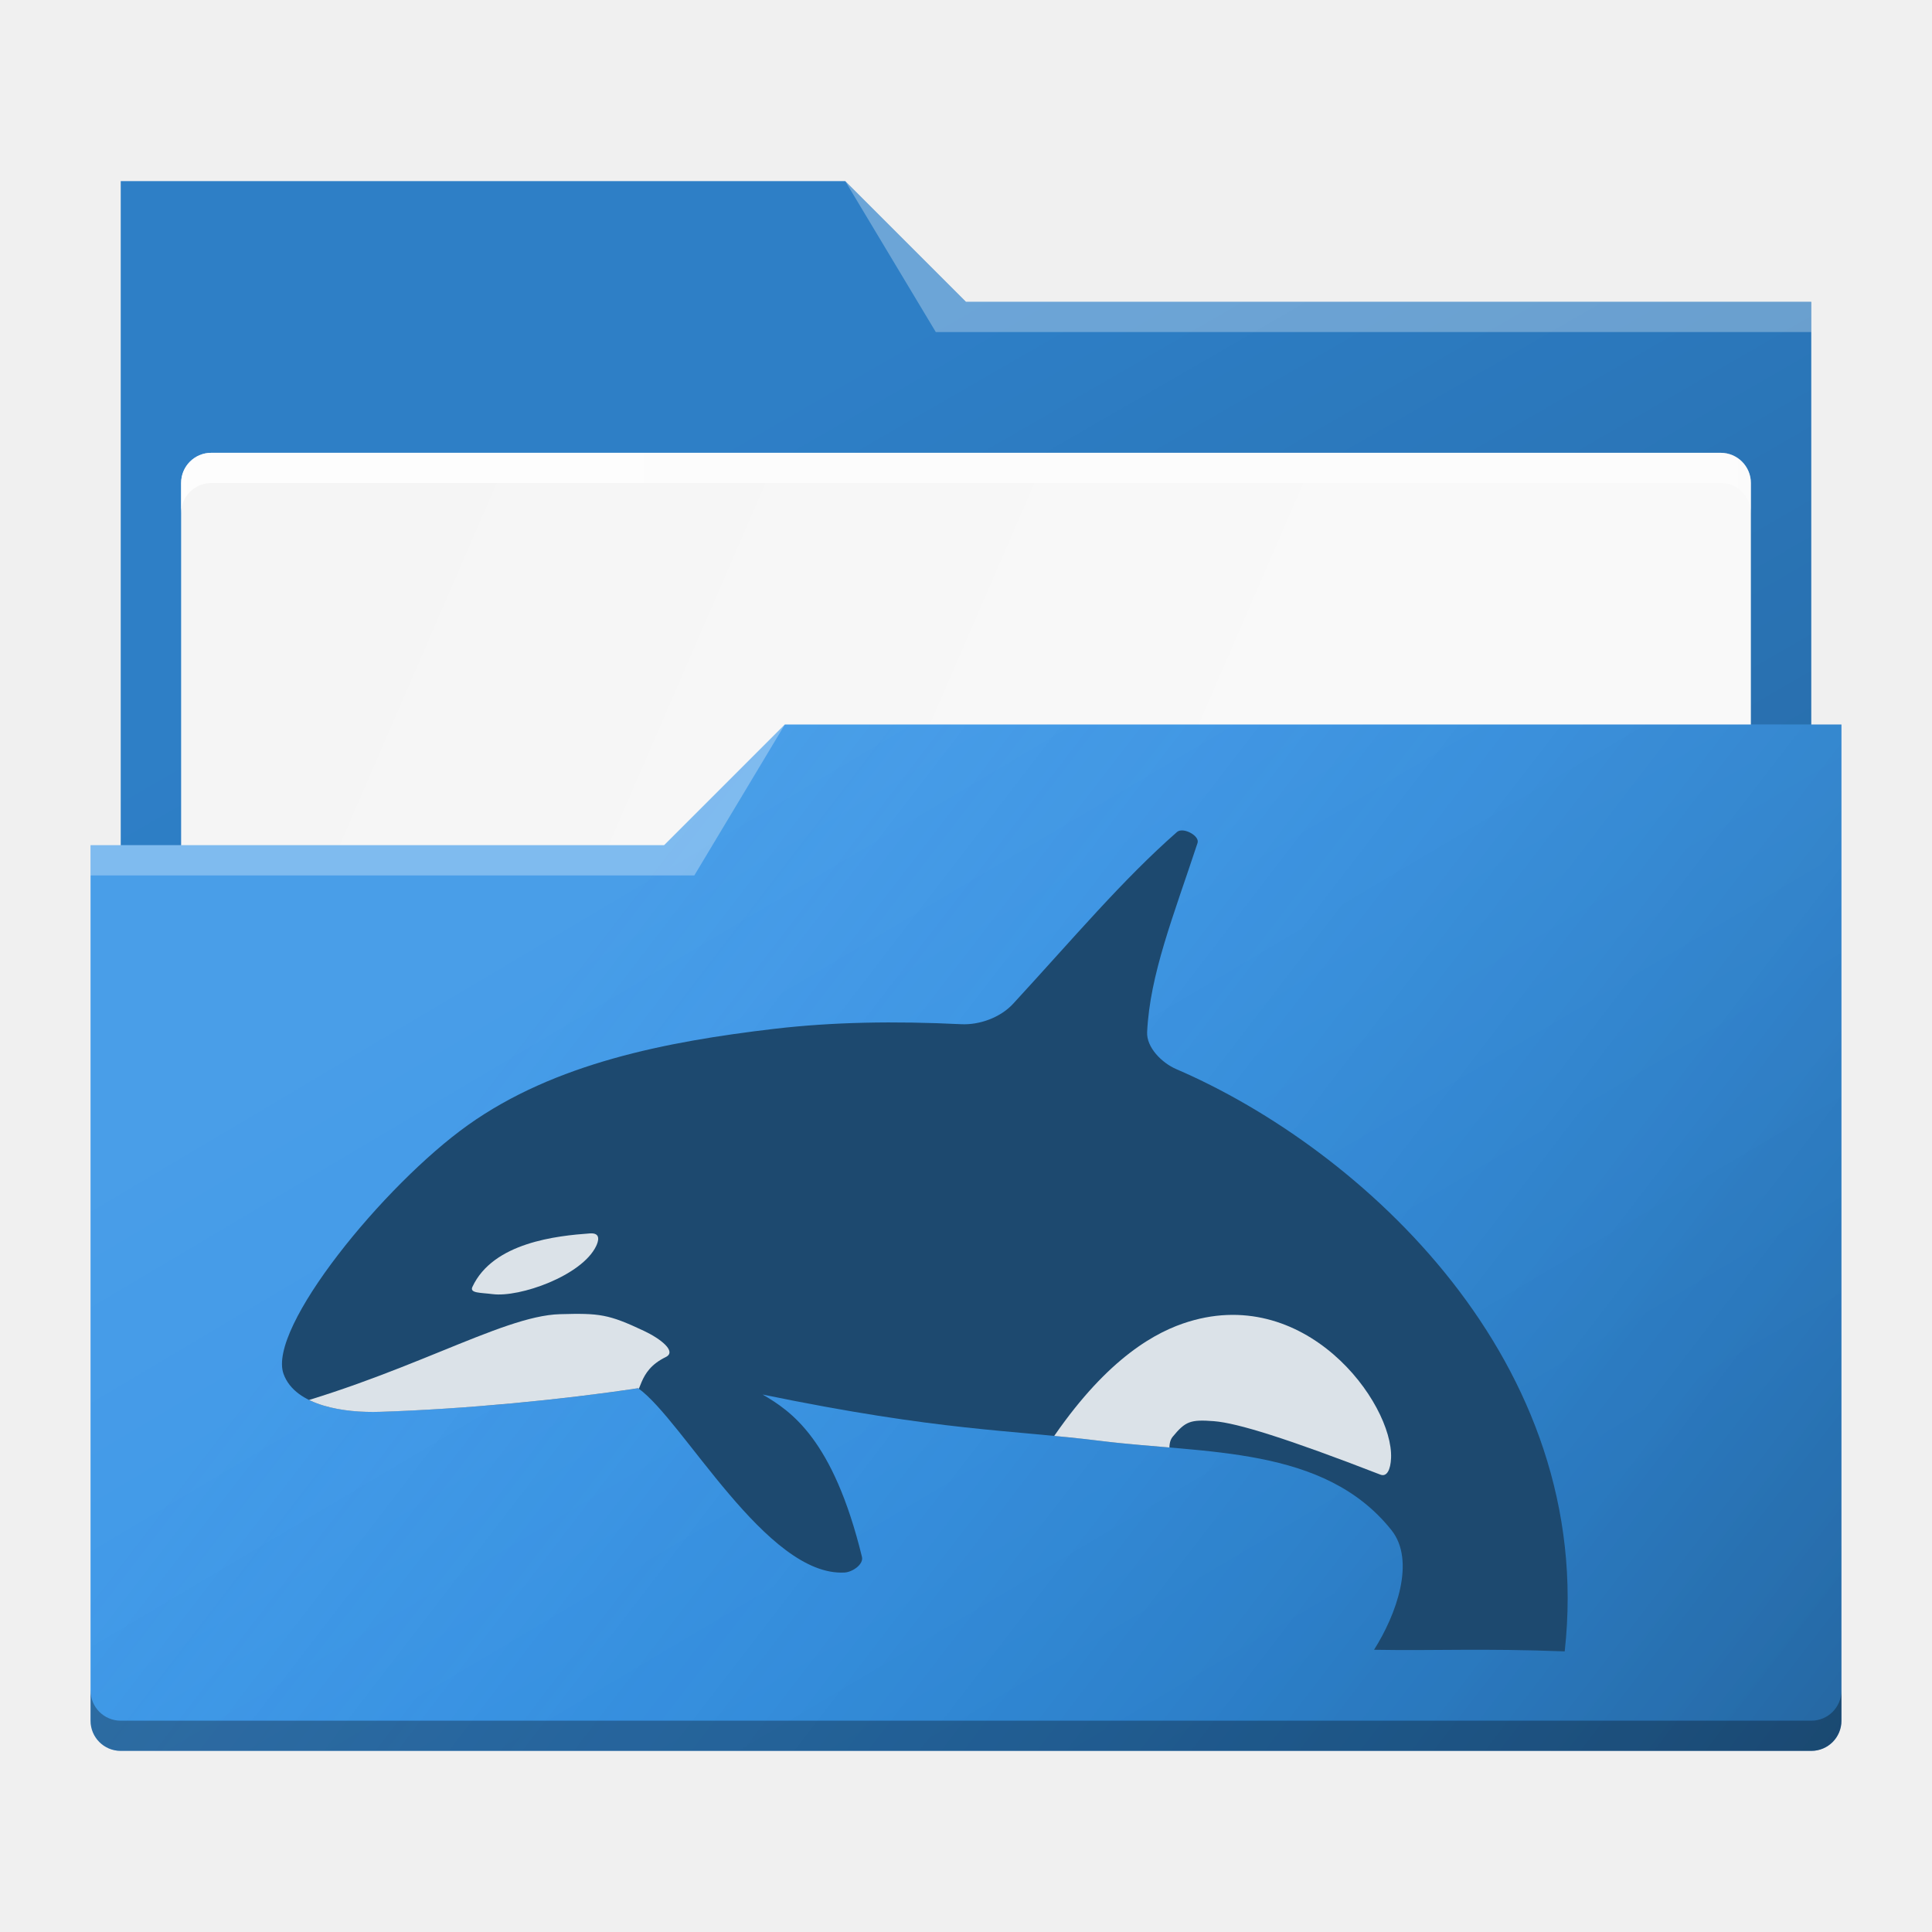
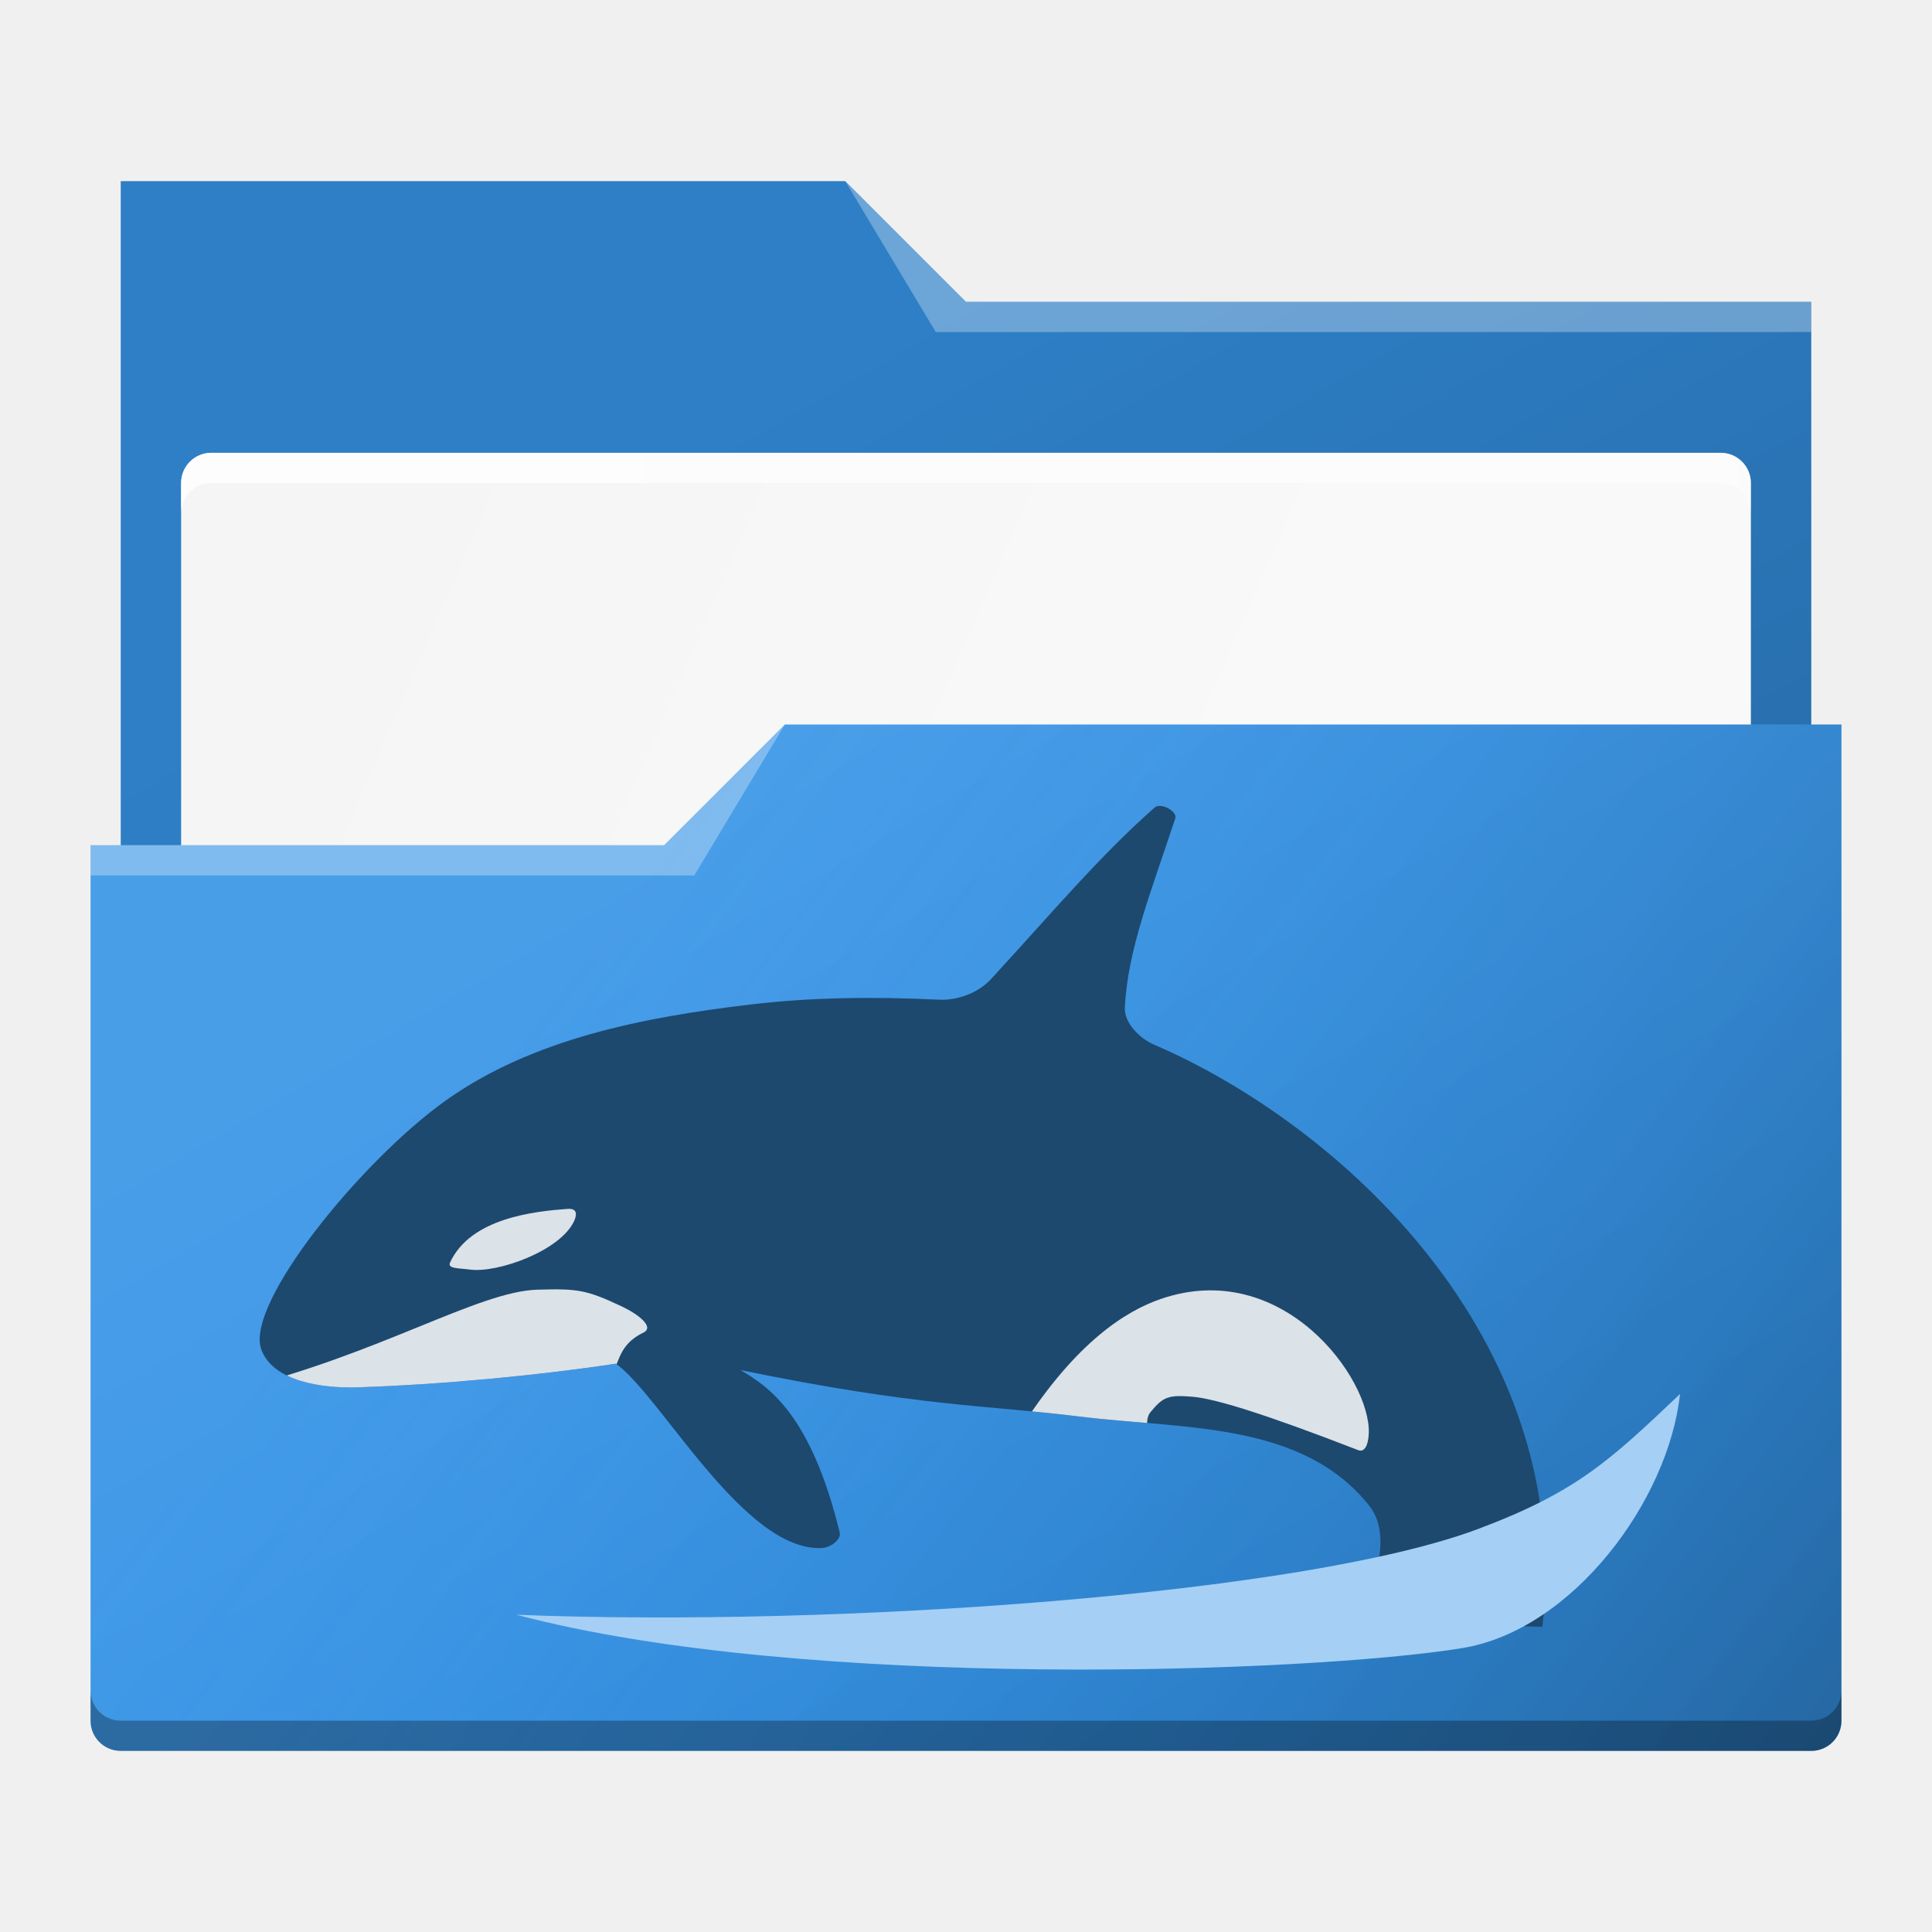
<svg xmlns="http://www.w3.org/2000/svg" xmlns:xlink="http://www.w3.org/1999/xlink" width="64" version="1.1" height="64" id="svg2" xml:space="preserve">
  <defs id="defs5455">
    <linearGradient id="linearGradient3">
      <stop style="stop-color:#e5fbff;stop-opacity:1;" offset="1" id="stop2" />
      <stop style="stop-color:#ababab;stop-opacity:0.995;" offset="1" id="stop3" />
    </linearGradient>
    <linearGradient id="linearGradient82546">
      <stop style="stop-color:#000000;stop-opacity:0.398;" offset="0" id="stop82542" />
      <stop style="stop-color:#000000;stop-opacity:1;" offset="1" id="stop82544" />
    </linearGradient>
    <linearGradient id="linearGradient39400">
      <stop style="stop-color:#000000;stop-opacity:1" offset="0" id="stop39396" />
      <stop style="stop-color:#147cdc;stop-opacity:0;" offset="1" id="stop39398" />
    </linearGradient>
    <linearGradient id="linearGradient919">
      <stop style="stop-color:#ffffff;stop-opacity:1;" offset="0" id="stop915" />
      <stop style="stop-color:#ffffff;stop-opacity:0;" offset="1" id="stop917" />
    </linearGradient>
    <linearGradient id="linearGradient4393">
      <stop style="stop-color:#000000;stop-opacity:1;" offset="0" id="stop4395" />
      <stop style="stop-color:#000000;stop-opacity:0;" offset="1" id="stop4397" />
    </linearGradient>
    <linearGradient id="linearGradient4227">
      <stop id="stop4229" offset="0" style="stop-color:#f5f5f5;stop-opacity:1" />
      <stop id="stop4231" offset="1" style="stop-color:#f9f9f9;stop-opacity:1" />
    </linearGradient>
    <linearGradient id="linearGradient4274">
      <stop id="stop4276" offset="0" style="stop-color:#ffffff;stop-opacity:1;" />
      <stop id="stop4278" offset="1" style="stop-color:#ffffff;stop-opacity:0.488" />
    </linearGradient>
    <linearGradient xlink:href="#linearGradient919" id="linearGradient921" x1="339.668" y1="472.302" x2="357.403" y2="502.195" gradientUnits="userSpaceOnUse" gradientTransform="translate(-317.6676,-444.3018)" />
    <linearGradient xlink:href="#linearGradient39400" id="linearGradient39402" x1="376.818" y1="549.95" x2="337.818" y2="519.95" gradientUnits="userSpaceOnUse" gradientTransform="translate(-315.8183,-491.9504)" />
    <linearGradient xlink:href="#linearGradient4393" id="linearGradient49568" gradientUnits="userSpaceOnUse" gradientTransform="translate(-353.7931,-518.2395)" x1="443.571" y1="510.798" x2="443.571" y2="526.798" />
    <linearGradient xlink:href="#linearGradient4274" id="linearGradient76299" gradientUnits="userSpaceOnUse" gradientTransform="translate(-384.5714,-480.798)" x1="390.571" y1="498.298" x2="442.571" y2="498.298" />
    <linearGradient xlink:href="#linearGradient4227" id="linearGradient76301" gradientUnits="userSpaceOnUse" gradientTransform="translate(-384.5714,-482.798)" x1="396.571" y1="498.798" x2="426.571" y2="511.798" />
    <linearGradient xlink:href="#linearGradient82546" id="linearGradient82548" x1="357.489" y1="494.852" x2="384.419" y2="541.495" gradientUnits="userSpaceOnUse" gradientTransform="translate(-326.5714,-483.798)" />
    <style id="current-color-scheme" type="text/css">      .ColorScheme-Highlight {
        color:#3593e6;
      }</style>
    <linearGradient xlink:href="#linearGradient3" id="linearGradient2" x1="410.571" y1="512.798" x2="432.071" y2="552.423" gradientUnits="userSpaceOnUse" gradientTransform="translate(-385.8973,-483.798)" />
    <marker markerWidth="16.165" markerHeight="14.026" refX="8.082" refY="7.013" orient="auto" id="marker1511">
      <path style="opacity:0.507;fill:#ff0000" id="path1455" d="M 27.135,57.452 10.978,57.942 18.632,43.704 Z" transform="rotate(1.546377,1632.558,-370.7338)" />
    </marker>
    <clipPath clipPathUnits="userSpaceOnUse" id="clipPath13">
      <path style="display:inline;opacity:0.677;fill:#000000" d="m 9.395,45.516 c -0.551,-1.513 3.321,-6.262 6.107,-8.247 2.882,-2.053 6.584,-2.765 10.126,-3.184 1.957,-0.231 4.014,-0.263 6.211,-0.157 0.616,0.03 1.305,-0.224 1.723,-0.679 2.018,-2.194 3.623,-4.104 5.428,-5.689 0.193,-0.169 0.759,0.121 0.679,0.365 -0.807,2.445 -1.578,4.354 -1.67,6.264 -0.025,0.511 0.496,1.024 0.966,1.227 6.131,2.639 13.93,9.695 12.867,19.287 -2.776,-0.105 -4.231,-0.016 -6.316,-0.052 0.733,-1.155 1.388,-2.948 0.574,-3.967 -2.232,-2.795 -6.167,-2.522 -9.604,-2.949 -3.059,-0.38 -5.289,-0.318 -11.222,-1.54 0.937,0.548 2.333,1.47 3.288,5.376 0.061,0.251 -0.316,0.508 -0.574,0.522 -2.586,0.144 -5.345,-5.045 -6.838,-6.107 -2.512,0.38 -5.724,0.692 -8.56,0.783 -1.14,0.037 -2.794,-0.181 -3.184,-1.253 z" id="path13" />
    </clipPath>
  </defs>
  <path style="fill:currentColor" id="path76317" d="m 4,6 v 5 22 c 0,0.554 0.446,1 1,1 h 54 c 0.554,0 1,-0.446 1,-1 V 11.01 c 0,-0.003 -0.002,-0.006 -0.002,-0.01 H 60 v -1 H 32 l -4,-4 H 4 Z" class="ColorScheme-Highlight" />
  <path style="opacity:0.35;fill:url(#linearGradient82548);fill-opacity:1" id="path76289" d="m 4,6 v 5 22 c 0,0.554 0.446,1 1,1 h 54 c 0.554,0 1,-0.446 1,-1 V 11.01 c 0,-0.003 -0.002,-0.006 -0.002,-0.01 H 60 v -1 H 32 l -4,-4 H 4 Z" />
  <rect ry="1" rx="1" y="15" x="6" height="15" width="52" id="rect76291" style="color:#000000;clip-rule:nonzero;display:inline;overflow:visible;visibility:visible;isolation:auto;mix-blend-mode:normal;color-interpolation:sRGB;color-interpolation-filters:linearRGB;solid-color:#000000;solid-opacity:1;fill:url(#linearGradient76301);fill-opacity:1;fill-rule:nonzero;stroke:none;stroke-width:1;stroke-linecap:butt;stroke-linejoin:miter;stroke-miterlimit:4;stroke-dasharray:none;stroke-dashoffset:0;stroke-opacity:1;marker:none;color-rendering:auto;image-rendering:auto;shape-rendering:auto;text-rendering:auto;enable-background:accumulate" />
  <path style="opacity:0.3;fill:#ffffff;fill-opacity:1;fill-rule:evenodd" id="path76293" d="m 3,28 v 1 H 23 l 3,-5 -4,4 z" />
  <path style="opacity:0.3;fill:#ffffff;fill-opacity:1;fill-rule:evenodd" id="path76295" d="m 28,6 3,5 h 2 27 V 10 H 33 32 Z" />
  <path id="path76297" d="m 7,15 c -0.554,0 -1,0.446 -1,1 v 1 c 0,-0.554 0.446,-1 1,-1 h 50 c 0.554,0 1,0.446 1,1 v -1 c 0,-0.554 -0.446,-1 -1,-1 z" style="color:#000000;clip-rule:nonzero;display:inline;overflow:visible;visibility:visible;opacity:0.85;isolation:auto;mix-blend-mode:normal;color-interpolation:sRGB;color-interpolation-filters:linearRGB;solid-color:#000000;solid-opacity:1;fill:url(#linearGradient76299);fill-opacity:1;fill-rule:nonzero;stroke:none;stroke-width:1;stroke-linecap:butt;stroke-linejoin:miter;stroke-miterlimit:4;stroke-dasharray:none;stroke-dashoffset:0;stroke-opacity:1;marker:none;color-rendering:auto;image-rendering:auto;shape-rendering:auto;text-rendering:auto;enable-background:accumulate" />
  <path style="display:inline;fill:currentColor" d="m 26,24 -4,4 h -19 v 1 h 0.002 c -5e-5,0.004 -0.002,0.008 -0.002,0.012 V 56 57 c 0,0.554 0.446,1 1,1 h 56 c 0.554,0 1,-0.446 1,-1 v -1 -26.988 -0.012 -5 z" id="path889" class="ColorScheme-Highlight" />
  <path style="display:inline;opacity:0.1;fill:url(#linearGradient921);fill-opacity:1" d="m 26,24 -4,4 h -19 v 1 h 0.002 c -5e-5,0.004 -0.002,0.008 -0.002,0.012 V 56 57 c 0,0.554 0.446,1 1,1 h 56 c 0.554,0 1,-0.446 1,-1 v -1 -26.988 -0.012 -5 z" id="path893" />
  <path style="display:inline;opacity:0.3;fill:url(#linearGradient39402);fill-opacity:1" d="m 26,24 -4,4 h -19 v 1 h 0.002 c -5e-5,0.004 -0.002,0.008 -0.002,0.012 V 56 57 c 0,0.554 0.446,1 1,1 h 56 c 0.554,0 1,-0.446 1,-1 v -1 -26.988 -0.012 -5 z" id="path35453" />
  <path style="display:inline;opacity:0.3;fill:#ffffff;fill-opacity:1;fill-rule:evenodd" id="path49671" d="m 3,28 v 1 h 20 l 3,-5 -4,4 z" />
  <path id="path1" style="font-variation-settings:normal;display:none;vector-effect:none;fill:#ffffff;fill-opacity:0.4;stroke-width:1;stroke-linecap:butt;stroke-linejoin:miter;stroke-miterlimit:4;stroke-dasharray:none;stroke-dashoffset:0;stroke-opacity:1;-inkscape-stroke:none;stop-color:#000000" d="m 11.117,31.522 c 1.293,19.24 11.599,16.337 9.47,26.497 l 12.846,0.558 C 38.792,47.325 48.186,52.833 54.065,33.438 43.696,39.793 37.454,34.721 30.311,44.868 29.785,36.427 17.136,36.494 11.117,31.522 Z" />
  <path style="color:#000000;clip-rule:nonzero;display:inline;overflow:visible;visibility:visible;opacity:0.3;isolation:auto;mix-blend-mode:normal;color-interpolation:sRGB;color-interpolation-filters:linearRGB;solid-color:#000000;solid-opacity:1;fill:#000000;fill-opacity:1;fill-rule:nonzero;stroke:none;stroke-width:1;stroke-linecap:butt;stroke-linejoin:miter;stroke-miterlimit:4;stroke-dasharray:none;stroke-dashoffset:0;stroke-opacity:1;marker:none;color-rendering:auto;image-rendering:auto;shape-rendering:auto;text-rendering:auto;enable-background:accumulate" d="m 4,58 c -0.554,0 -1,-0.446 -1,-1 v -1 c 0,0.554 0.446,1 1,1 h 56 c 0.554,0 1,-0.446 1,-1 v 1 c 0,0.554 -0.446,1 -1,1 z" id="path49673" />
  <g id="layer3">
-     <path id="path2" style="display:inline;opacity:1;fill:#1d496f;fill-opacity:1" d="m 39.133,27.51 c -0.056,0.003 -0.106,0.019 -0.143,0.051 -1.806,1.585 -3.409,3.496 -5.428,5.689 -0.418,0.454 -1.106,0.708 -1.723,0.678 -2.197,-0.107 -4.254,-0.075 -6.211,0.156 -3.542,0.419 -7.245,1.132 -10.127,3.186 -2.786,1.985 -6.659,6.733 -6.107,8.246 0.39,1.072 2.046,1.288 3.186,1.252 2.837,-0.091 6.048,-0.401 8.561,-0.781 1.493,1.063 4.252,6.249 6.838,6.105 0.258,-0.014 0.636,-0.27 0.574,-0.521 -0.955,-3.906 -2.352,-4.827 -3.289,-5.375 5.934,1.222 8.164,1.159 11.223,1.539 3.438,0.427 7.372,0.154 9.604,2.949 0.814,1.019 0.159,2.812 -0.574,3.967 2.085,0.036 3.541,-0.052 6.316,0.053 C 52.896,45.111 45.095,38.055 38.965,35.416 38.495,35.214 37.975,34.701 38,34.189 c 0.092,-1.91 0.863,-3.819 1.67,-6.264 0.065,-0.198 -0.296,-0.428 -0.537,-0.416 z" />
-     <g id="g12" clip-path="url(#clipPath13)">
+     <path id="path2" style="display:inline;opacity:1;fill:#1d496f;fill-opacity:1" d="m 38.395,26.698 c -0.056,0.003 -0.106,0.019 -0.143,0.051 -1.806,1.585 -3.409,3.496 -5.428,5.689 -0.418,0.454 -1.106,0.708 -1.723,0.678 -2.197,-0.107 -4.254,-0.075 -6.211,0.156 -3.542,0.419 -7.245,1.132 -10.127,3.186 -2.786,1.985 -6.659,6.733 -6.107,8.246 0.39,1.072 2.046,1.288 3.186,1.252 2.837,-0.091 6.048,-0.401 8.561,-0.781 1.493,1.063 4.252,6.249 6.838,6.105 0.258,-0.014 0.636,-0.27 0.574,-0.521 -0.955,-3.906 -2.352,-4.827 -3.289,-5.375 5.934,1.222 8.164,1.159 11.223,1.539 3.438,0.427 7.372,0.154 9.604,2.949 0.814,1.019 0.159,2.812 -0.574,3.967 2.085,0.036 3.541,-0.052 6.316,0.053 C 52.158,44.299 44.357,37.243 38.227,34.604 c -0.47,-0.202 -0.989,-0.715 -0.965,-1.227 0.092,-1.91 0.863,-3.819 1.67,-6.264 0.065,-0.198 -0.296,-0.428 -0.537,-0.416 z" />
+     <g id="g12" clip-path="url(#clipPath13)" transform="translate(-0.7381776,-0.8119954)">
      <path style="opacity:1;fill:#dbe2e8;fill-opacity:1" d="m 8.507,46.856 c 4.832,-1.19 8.063,-3.267 10.039,-3.322 1.315,-0.037 1.608,-0.002 2.787,0.554 0.547,0.258 1.097,0.683 0.72,0.867 -0.98,0.478 -0.745,1.218 -1.2,1.476 -3.11,1.771 -6.889,2.404 -10.39,1.661 C 9.741,47.939 7.79,47.032 8.507,46.856 Z" id="path4" />
      <path style="opacity:1;fill:#dbe2e8;fill-opacity:1" d="m 15.649,42.63 c 0.686,-1.477 2.813,-1.694 3.894,-1.772 0.385,-0.027 0.271,0.283 0.203,0.424 -0.473,0.977 -2.529,1.705 -3.433,1.587 -0.393,-0.051 -0.764,-0.026 -0.664,-0.24 z" id="path5" />
      <path style="opacity:1;fill:#dbe2e8;fill-opacity:1" d="m 34.61,48.035 c 1.797,-2.774 3.419,-3.792 4.575,-4.191 4.031,-1.392 6.969,2.632 6.896,4.452 -0.016,0.393 -0.141,0.635 -0.351,0.554 -3.089,-1.197 -4.74,-1.711 -5.518,-1.772 -0.778,-0.06 -0.943,0.004 -1.366,0.517 -0.422,0.513 0.602,1.99 -0.424,2.491 -1.027,0.501 -5.609,0.724 -3.812,-2.05 z" id="path6" />
    </g>
+     <path id="path14" style="opacity:1;fill:#a5cff4;fill-opacity:1" d="m 55.653,46.176 c -2.34,2.227 -3.452,3.259 -6.7,4.477 -5.765,2.161 -21.235,3.261 -31.842,2.838 9.533,2.53 26.288,1.925 31.325,1.105 3.651,-0.594 6.835,-4.877 7.217,-8.42 z" />
  </g>
</svg>
